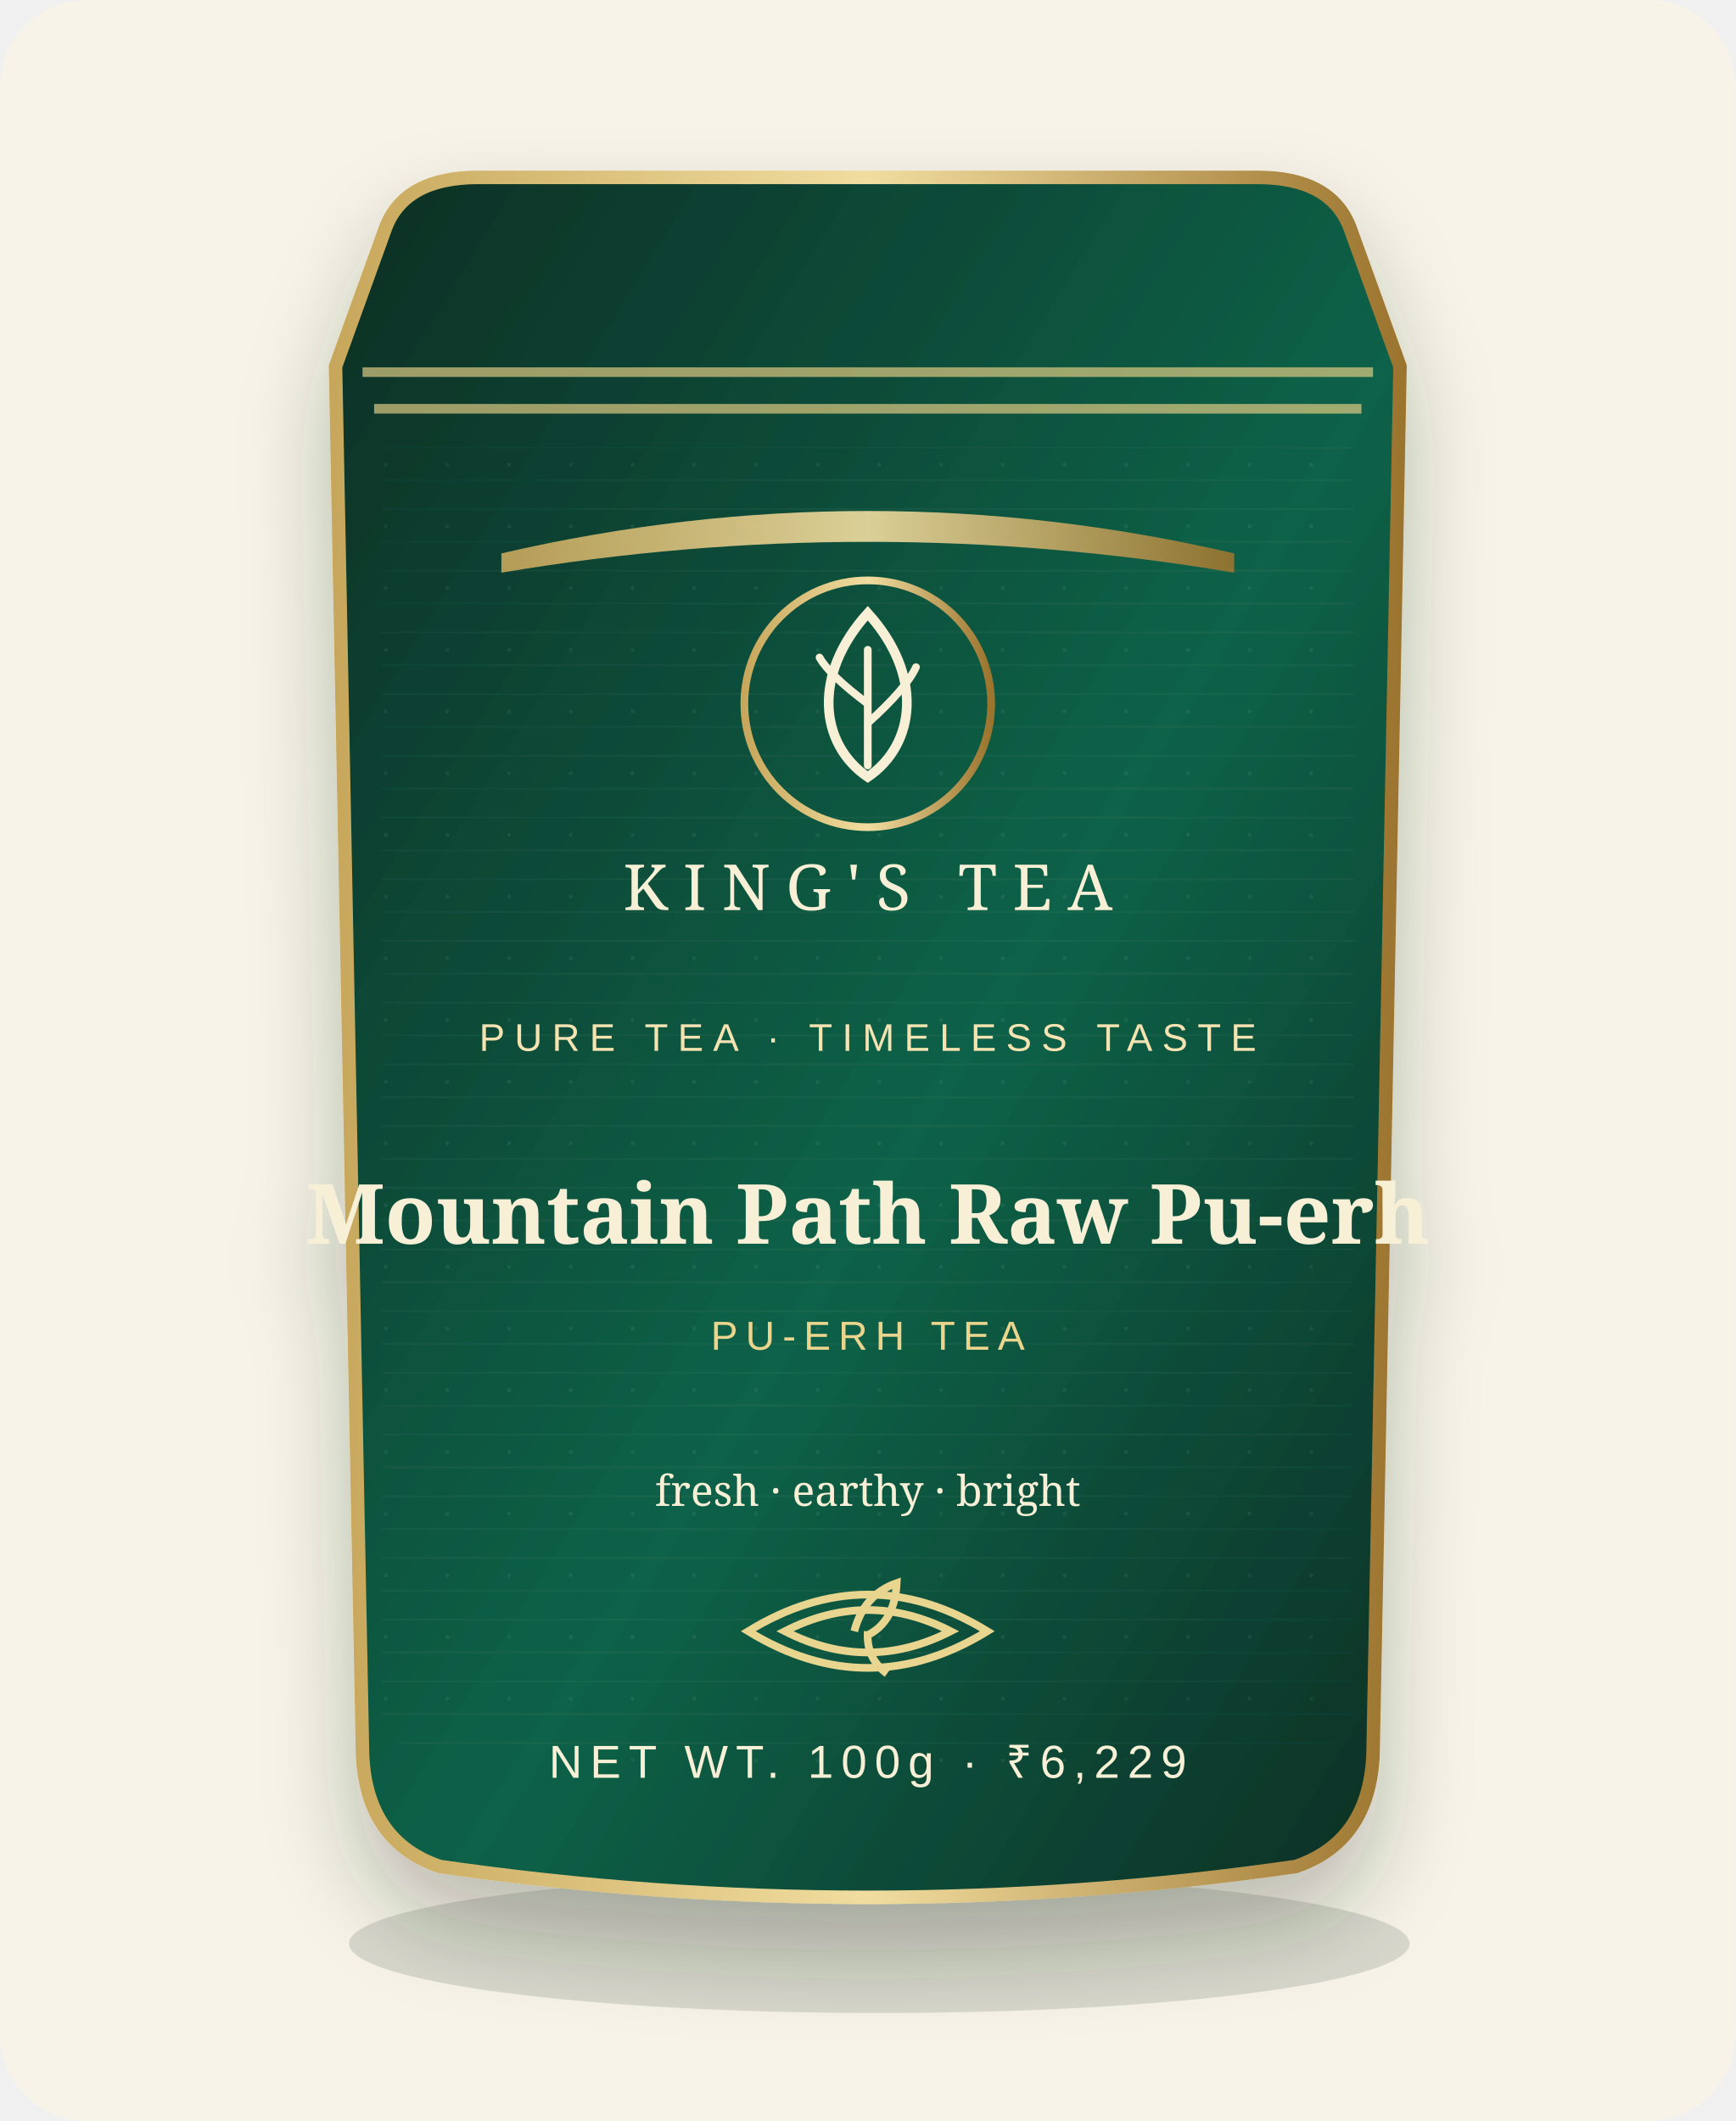
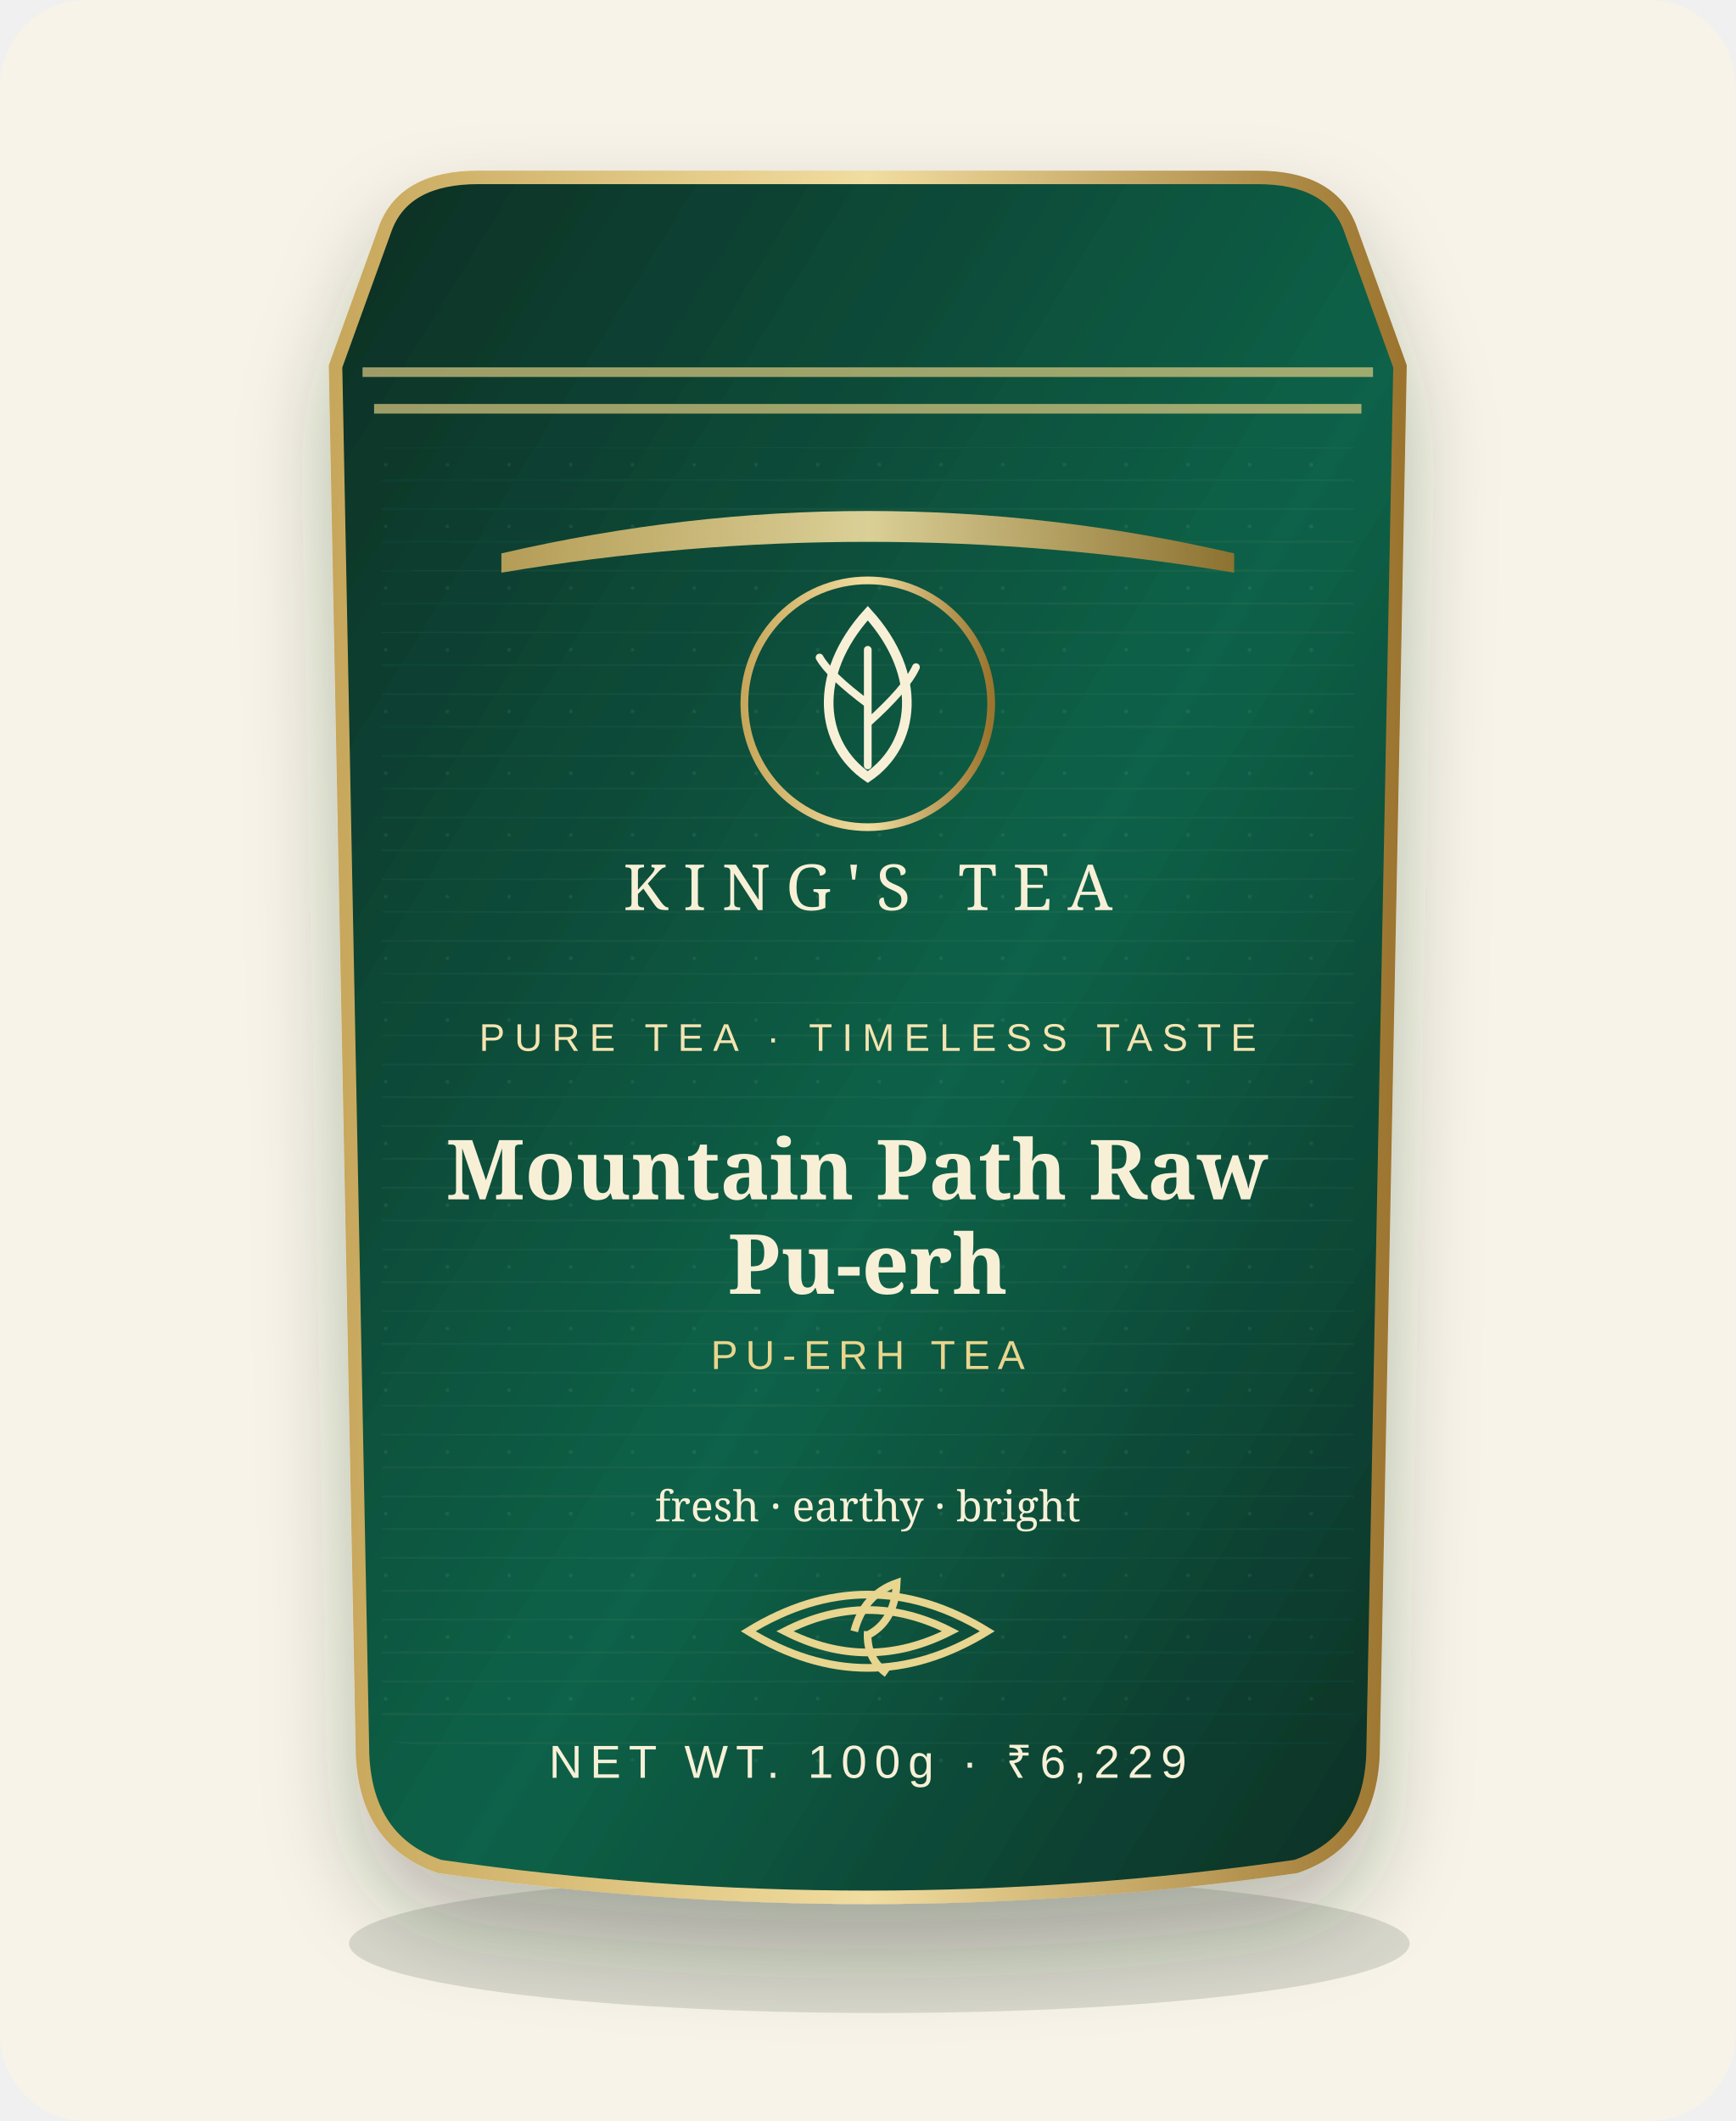
<svg xmlns="http://www.w3.org/2000/svg" width="900" height="1100" viewBox="0 0 900 1100" role="img" aria-labelledby="title desc">
  <defs>
    <linearGradient id="pouch" x1="0" y1="0" x2="1" y2="1">
      <stop stop-color="#062e24" />
      <stop offset=".55" stop-color="#0f6248" />
      <stop offset="1" stop-color="#062e24" />
    </linearGradient>
    <linearGradient id="foil" x1="0" y1="0" x2="1" y2="0">
      <stop stop-color="#c7a75b" />
      <stop offset=".5" stop-color="#f1dda0" />
      <stop offset="1" stop-color="#9b742e" />
    </linearGradient>
    <filter id="shadow" x="-30%" y="-20%" width="160%" height="160%">
      <feDropShadow dx="0" dy="24" stdDeviation="22" flood-color="#1a2c20" flood-opacity=".28" />
    </filter>
    <pattern id="grain" width="32" height="32" patternUnits="userSpaceOnUse">
      <path d="M0 8h32M0 25h32" stroke="#fff" stroke-opacity=".035" />
      <circle cx="8" cy="17" r="1" fill="#fff" fill-opacity=".07" />
    </pattern>
  </defs>
  <rect width="900" height="1100" rx="45" fill="#f7f3e8" />
  <ellipse cx="456" cy="1008" rx="275" ry="36" fill="#18271f" opacity=".14" />
  <g filter="url(#shadow)">
    <path d="M200 118 Q210 92 248 92 H652 Q690 92 700 118 L726 190 L712 910 Q710 955 672 968 Q450 1000 228 968 Q190 955 188 910 L174 190 Z" fill="url(#pouch)" stroke="url(#foil)" stroke-width="7" />
    <path d="M188 193 H712 M194 212 H706" stroke="#e7cf85" stroke-opacity=".67" stroke-width="5" />
    <path d="M198 232 H702 V903 Q450 930 198 903 Z" fill="url(#grain)" />
    <path d="M260 287 Q450 243 640 287 L640 297 Q450 265 260 297Z" fill="url(#foil)" opacity=".9" />
    <circle cx="450" cy="365" r="64" fill="none" stroke="url(#foil)" stroke-width="4" />
    <path d="M450 318 C421 350 425 386 450 403 C475 386 479 350 450 318Z" fill="none" stroke="#f7f0d7" stroke-width="5" />
    <path d="M450 337 V397 M450 365 Q430 350 425 341 M450 375 Q470 357 475 346" fill="none" stroke="#f7f0d7" stroke-width="4" stroke-linecap="round" />
    <text x="450" y="472" text-anchor="middle" font-family="Georgia,serif" font-size="33" letter-spacing="8" fill="#f7f0d7">KING'S TEA</text>
    <path d="M310 497 H590" stroke="url(#foil)" stroke-width="3" />
    <text x="450" y="545" text-anchor="middle" font-family="Arial,sans-serif" font-size="20" letter-spacing="5" fill="#f5e4b1">PURE TEA · TIMELESS TASTE</text>
-     <text x="450" y="645" text-anchor="middle" font-family="Georgia,serif" font-size="43" font-weight="bold" fill="#f7f0d7">Mountain Path Raw Pu-erh</text>
-     <text x="450" y="700" text-anchor="middle" font-family="Arial,sans-serif" font-size="21" letter-spacing="4" fill="#ead58e">PU-ERH TEA</text>
-     <path d="M295 733 H605" stroke="url(#foil)" stroke-width="2" opacity=".85" />
-     <text x="450" y="781" text-anchor="middle" font-family="Georgia,serif" font-size="22" fill="#f7f0d7">fresh · earthy · bright</text>
+     <text text-anchor="middle" font-family="Georgia,serif" font-size="43" font-weight="bold" fill="#f7f0d7">
+       <tspan x="450" y="622">Mountain Path Raw</tspan>
+       <tspan x="450" y="671">Pu-erh</tspan>
+     </text>
+     <text x="450" y="710" text-anchor="middle" font-family="Arial,sans-serif" font-size="21" letter-spacing="4" fill="#ead58e">PU-ERH TEA</text>
+     <path d="M295 741 H605" stroke="url(#foil)" stroke-width="2" opacity=".85" />
+     <text x="450" y="789" text-anchor="middle" font-family="Georgia,serif" font-size="22" fill="#f7f0d7">fresh · earthy · bright</text>
    <g transform="translate(450 846)" fill="none" stroke="#e8d58f" stroke-width="4">
      <path d="M-62 0 Q0 -38 62 0 Q0 38 -62 0Z" />
      <path d="M-43 0 Q0 -22 43 0 Q0 22 -43 0Z" />
      <path d="M-7 0 Q-2 -19 15 -25 Q14 -5 0 2 M0 0 Q-1 14 10 22" />
    </g>
    <text x="450" y="922" text-anchor="middle" font-family="Arial,sans-serif" font-size="24" letter-spacing="4" fill="#f7f0d7">NET WT. 100g  ·  ₹6,229</text>
  </g>
</svg>
